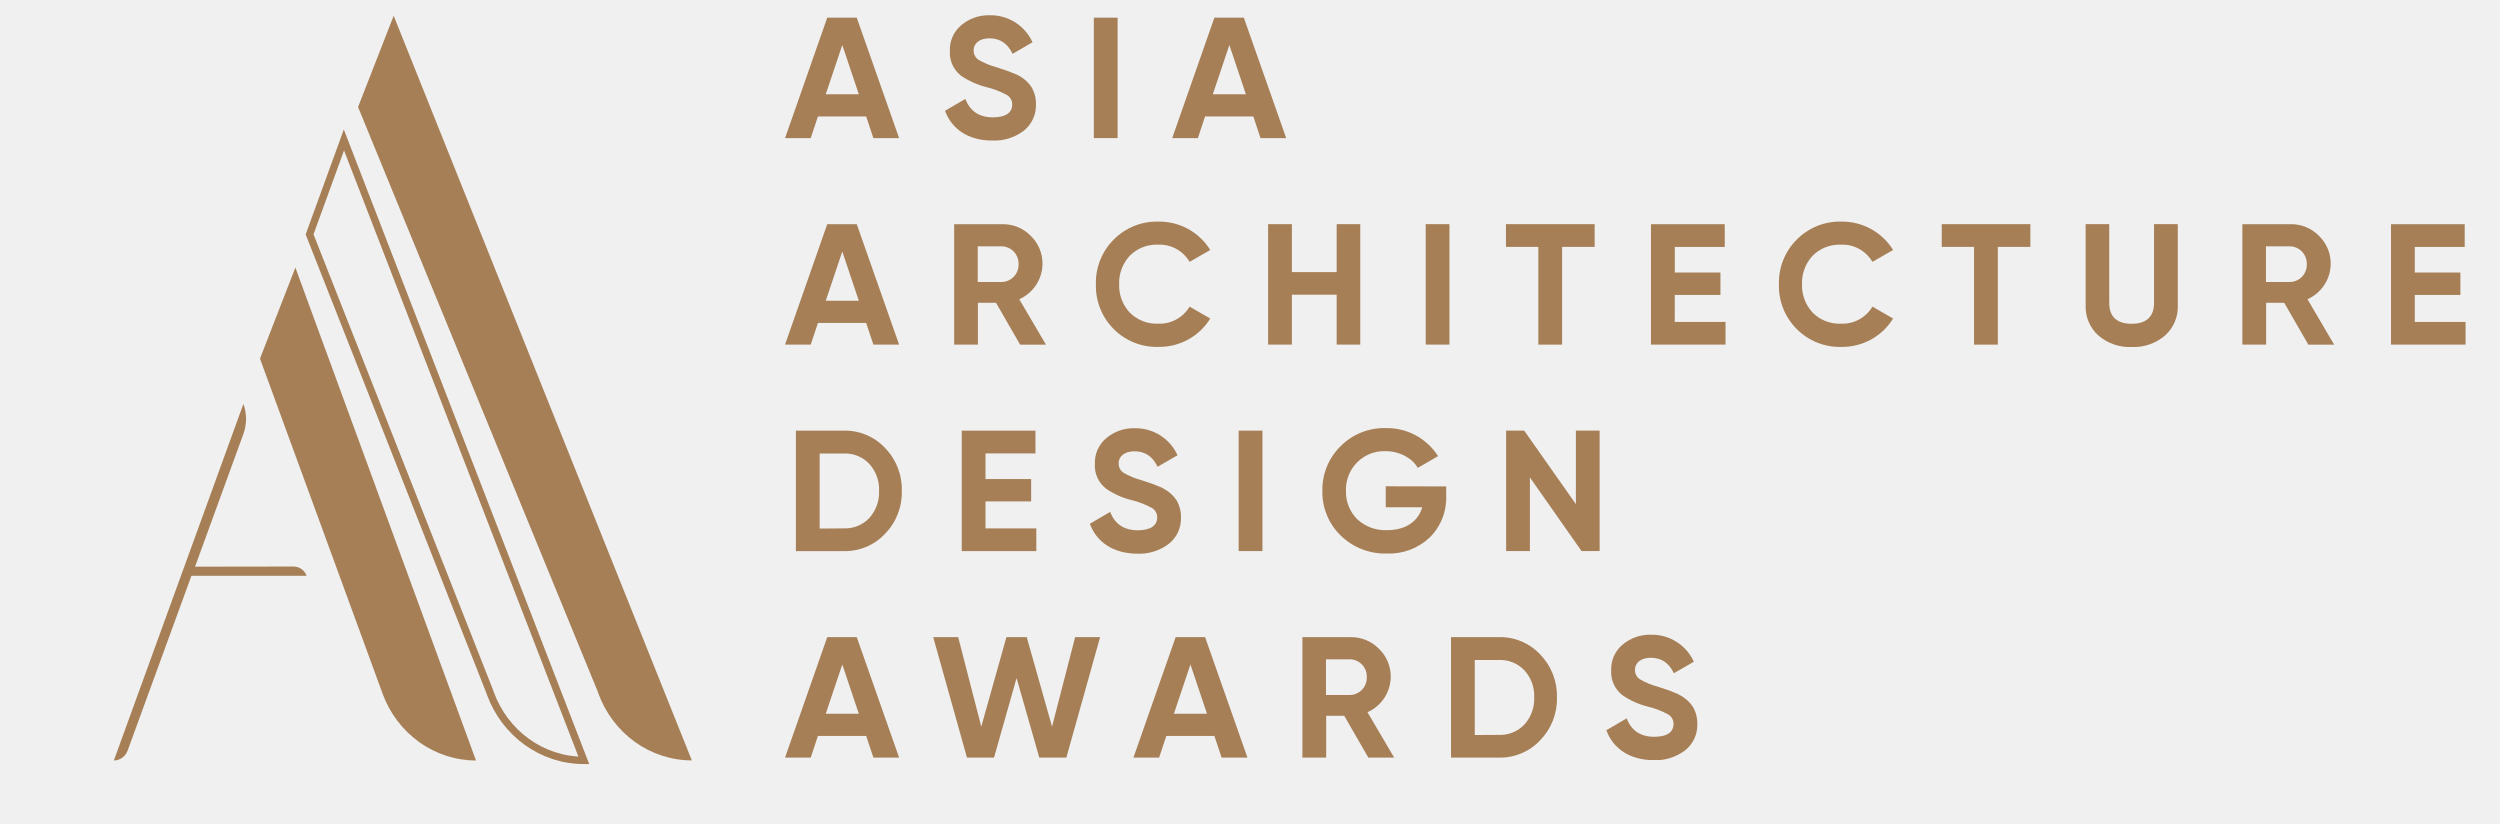
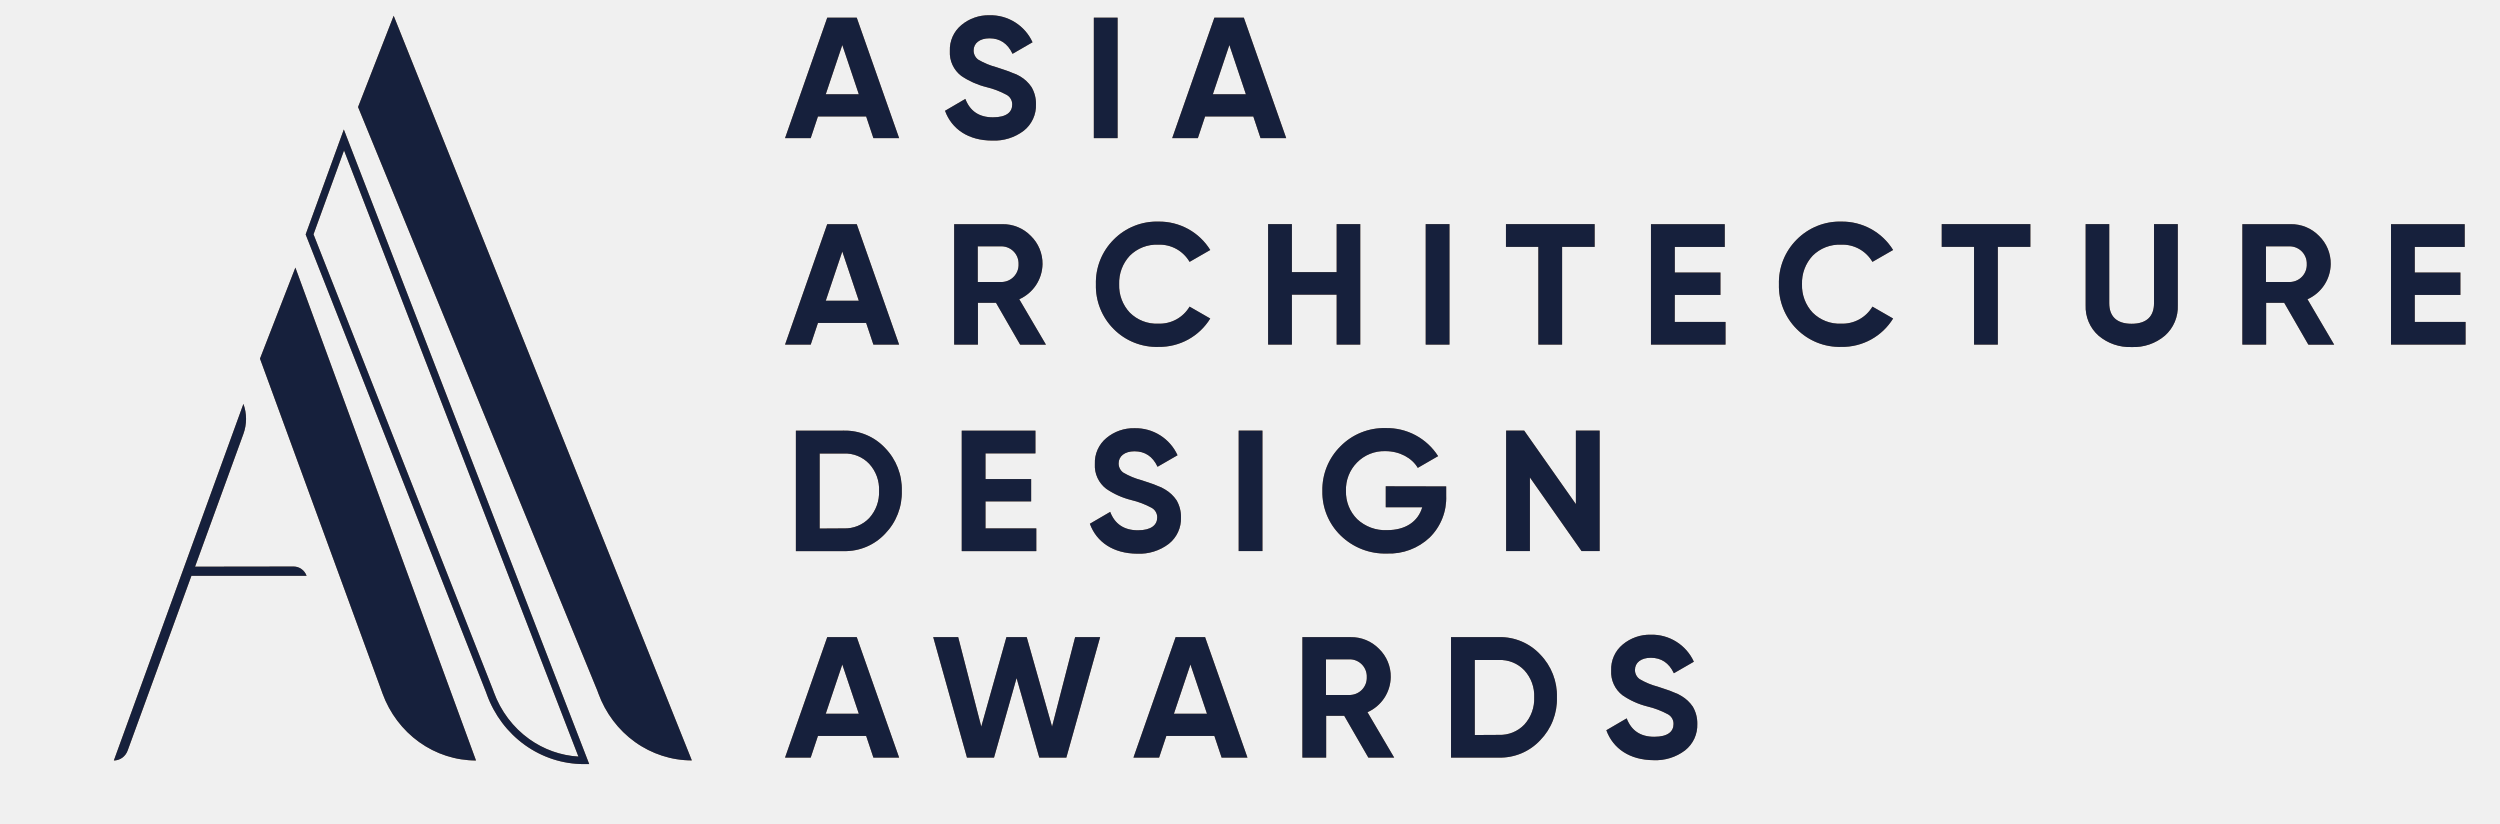
<svg xmlns="http://www.w3.org/2000/svg" width="170" height="56" viewBox="0 0 170 56" fill="none">
-   <g clip-path="url(#clip0_3110_1800)">
-     <path d="M59.391 9.394L58.899 7.919H55.62L55.128 9.394H53.383L56.252 1.203H58.259L61.14 9.394H59.391ZM56.151 6.41H58.4L57.276 3.061L56.151 6.41Z" fill="#A67F56" />
-     <path d="M64.262 7.533L65.644 6.726C65.96 7.557 66.581 7.978 67.518 7.978C68.455 7.978 68.83 7.615 68.83 7.112C68.834 6.976 68.8 6.841 68.732 6.723C68.663 6.606 68.563 6.509 68.443 6.445C68.007 6.21 67.543 6.033 67.061 5.919C66.455 5.767 65.88 5.51 65.363 5.158C65.106 4.961 64.901 4.704 64.767 4.41C64.632 4.116 64.572 3.794 64.59 3.471C64.576 3.136 64.639 2.802 64.775 2.495C64.911 2.189 65.117 1.918 65.375 1.704C65.909 1.258 66.588 1.021 67.284 1.037C67.898 1.023 68.504 1.189 69.024 1.516C69.545 1.842 69.958 2.315 70.212 2.874L68.853 3.66C68.525 2.958 67.998 2.605 67.284 2.605C66.616 2.605 66.206 2.944 66.206 3.426C66.204 3.549 66.232 3.671 66.287 3.781C66.342 3.891 66.423 3.986 66.522 4.058C66.911 4.285 67.329 4.458 67.764 4.573L68.326 4.76C68.505 4.816 68.681 4.883 68.853 4.959C69.034 5.016 69.207 5.095 69.368 5.193C69.677 5.374 69.941 5.622 70.141 5.919C70.349 6.273 70.454 6.678 70.446 7.089C70.458 7.433 70.39 7.776 70.245 8.089C70.101 8.402 69.885 8.677 69.614 8.891C69 9.356 68.242 9.592 67.471 9.558C65.855 9.558 64.719 8.785 64.262 7.533Z" fill="#A67F56" />
-     <path d="M74.381 1.201H75.997V9.391H74.381V1.201Z" fill="#A67F56" />
-     <path d="M85.717 9.394L85.225 7.919H81.946L81.454 9.394H79.709L82.578 1.203H84.581L87.462 9.394H85.717ZM82.473 6.41H84.721L83.597 3.061L82.473 6.41Z" fill="#A67F56" />
-     <path d="M59.391 23.435L58.899 21.96H55.62L55.128 23.435H53.383L56.252 15.244H58.259L61.14 23.435H59.391ZM56.151 20.451H58.4L57.276 17.102L56.151 20.451Z" fill="#A67F56" />
-     <path d="M69.368 23.435L67.729 20.591H66.499V23.435H64.883V15.244H68.162C68.521 15.238 68.878 15.305 69.211 15.442C69.543 15.579 69.844 15.782 70.094 16.04C70.351 16.289 70.554 16.588 70.691 16.918C70.828 17.249 70.896 17.603 70.891 17.961C70.882 18.468 70.729 18.962 70.449 19.385C70.169 19.808 69.773 20.142 69.31 20.348L71.125 23.437L69.368 23.435ZM66.487 16.751V19.175H68.15C68.459 19.16 68.749 19.024 68.957 18.796C69.166 18.568 69.276 18.267 69.263 17.959C69.273 17.652 69.162 17.353 68.954 17.127C68.746 16.901 68.457 16.766 68.15 16.751H66.487Z" fill="#A67F56" />
-     <path d="M75.727 22.37C75.331 21.973 75.02 21.5 74.813 20.979C74.605 20.458 74.506 19.9 74.521 19.34C74.504 18.777 74.602 18.217 74.809 17.694C75.017 17.171 75.329 16.695 75.727 16.297C76.124 15.893 76.601 15.575 77.127 15.364C77.653 15.152 78.217 15.052 78.784 15.069C79.486 15.06 80.179 15.234 80.795 15.572C81.41 15.911 81.928 16.402 82.297 16.999L80.892 17.807C80.676 17.437 80.364 17.133 79.989 16.926C79.613 16.72 79.189 16.62 78.76 16.637C78.404 16.621 78.048 16.679 77.716 16.808C77.383 16.937 77.081 17.134 76.828 17.386C76.585 17.646 76.396 17.952 76.271 18.285C76.147 18.619 76.089 18.974 76.102 19.33C76.09 19.684 76.148 20.037 76.272 20.368C76.397 20.699 76.586 21.003 76.828 21.261C77.081 21.512 77.383 21.709 77.716 21.838C78.048 21.967 78.404 22.025 78.76 22.01C79.187 22.027 79.611 21.928 79.986 21.724C80.361 21.52 80.674 21.218 80.892 20.851L82.297 21.659C81.929 22.257 81.412 22.75 80.796 23.088C80.18 23.426 79.487 23.599 78.784 23.589C78.218 23.607 77.654 23.508 77.128 23.298C76.602 23.089 76.125 22.773 75.727 22.37Z" fill="#A67F56" />
-     <path d="M90.893 15.242H92.498V23.432H90.893V20.039H87.848V23.432H86.232V15.242H87.848V18.504H90.893V15.242Z" fill="#A67F56" />
-     <path d="M96.948 15.242H98.564V23.432H96.948V15.242Z" fill="#A67F56" />
-     <path d="M108.436 15.242V16.789H106.223V23.435H104.607V16.789H102.405V15.242H108.436Z" fill="#A67F56" />
-     <path d="M113.882 21.89H117.336V23.435H112.266V15.244H117.283V16.791H113.886V18.534H116.99V20.055H113.886L113.882 21.89Z" fill="#A67F56" />
-     <path d="M122.173 22.37C121.777 21.973 121.466 21.5 121.259 20.979C121.051 20.458 120.952 19.9 120.967 19.34C120.95 18.777 121.048 18.217 121.255 17.694C121.462 17.171 121.775 16.695 122.173 16.297C122.569 15.895 123.044 15.578 123.568 15.366C124.091 15.155 124.653 15.054 125.218 15.069C125.921 15.061 126.613 15.234 127.229 15.572C127.844 15.911 128.362 16.402 128.731 17L127.326 17.807C127.11 17.437 126.798 17.133 126.423 16.927C126.047 16.72 125.623 16.62 125.195 16.637C124.838 16.621 124.482 16.68 124.15 16.808C123.817 16.937 123.515 17.134 123.262 17.386C123.019 17.646 122.83 17.952 122.705 18.286C122.581 18.619 122.523 18.974 122.536 19.33C122.524 19.684 122.582 20.037 122.707 20.368C122.831 20.699 123.02 21.003 123.262 21.261C123.515 21.513 123.817 21.709 124.15 21.838C124.482 21.967 124.838 22.025 125.195 22.01C125.621 22.027 126.045 21.928 126.42 21.724C126.795 21.52 127.108 21.219 127.326 20.851L128.731 21.659C128.363 22.257 127.846 22.75 127.23 23.088C126.614 23.427 125.921 23.599 125.218 23.589C124.654 23.606 124.092 23.506 123.569 23.296C123.045 23.086 122.57 22.771 122.173 22.37Z" fill="#A67F56" />
-     <path d="M138.065 15.242V16.789H135.852V23.435H134.235V16.789H132.038V15.242H138.065Z" fill="#A67F56" />
-     <path d="M142.703 22.826C142.411 22.568 142.182 22.248 142.03 21.89C141.878 21.531 141.808 21.144 141.824 20.755V15.242H143.429V20.624C143.429 21.478 143.897 22.017 144.951 22.017C146.005 22.017 146.473 21.478 146.473 20.624V15.242H148.09V20.755C148.106 21.144 148.036 21.531 147.884 21.89C147.732 22.248 147.502 22.568 147.211 22.826C146.582 23.358 145.775 23.634 144.951 23.598C144.131 23.631 143.329 23.356 142.703 22.826Z" fill="#A67F56" />
-     <path d="M156.967 23.435L155.327 20.591H154.097V23.435H152.481V15.244H155.76C156.12 15.238 156.477 15.305 156.809 15.442C157.141 15.579 157.442 15.782 157.693 16.04C157.949 16.289 158.152 16.588 158.289 16.918C158.426 17.249 158.494 17.603 158.489 17.961C158.48 18.468 158.327 18.962 158.047 19.385C157.767 19.808 157.372 20.142 156.908 20.348L158.723 23.437L156.967 23.435ZM154.086 16.751V19.175H155.749C156.057 19.16 156.347 19.024 156.556 18.796C156.764 18.568 156.874 18.267 156.861 17.959C156.871 17.652 156.76 17.353 156.552 17.127C156.344 16.901 156.055 16.766 155.749 16.751H154.086Z" fill="#A67F56" />
-     <path d="M164.204 21.89H167.659V23.435H162.588V15.244H167.6V16.791H164.204V18.534H167.307V20.055H164.204V21.89Z" fill="#A67F56" />
-     <path d="M57.376 29.283C57.902 29.271 58.423 29.37 58.908 29.574C59.392 29.777 59.828 30.081 60.187 30.465C60.562 30.85 60.855 31.307 61.05 31.808C61.245 32.308 61.338 32.843 61.323 33.38C61.338 33.917 61.245 34.452 61.05 34.952C60.855 35.453 60.562 35.909 60.187 36.294C59.828 36.678 59.392 36.981 58.908 37.185C58.423 37.388 57.902 37.487 57.376 37.476H54.12V29.285L57.376 29.283ZM57.376 35.931C57.698 35.943 58.02 35.887 58.318 35.766C58.617 35.645 58.887 35.462 59.109 35.229C59.566 34.724 59.805 34.06 59.777 33.38C59.807 32.703 59.567 32.041 59.109 31.541C58.888 31.307 58.618 31.123 58.319 31.002C58.02 30.88 57.699 30.825 57.376 30.839H55.737V35.941L57.376 35.931Z" fill="#A67F56" />
-     <path d="M67.014 35.931H70.469V37.476H65.398V29.285H70.411V30.832H67.014V32.575H70.118V34.096H67.014V35.931Z" fill="#A67F56" />
-     <path d="M74.111 35.615L75.493 34.808C75.809 35.639 76.442 36.06 77.379 36.06C78.28 36.06 78.69 35.697 78.69 35.194C78.695 35.058 78.66 34.923 78.592 34.806C78.524 34.688 78.424 34.591 78.304 34.527C77.868 34.292 77.404 34.115 76.922 34.001C76.315 33.85 75.74 33.591 75.224 33.238C74.967 33.041 74.762 32.785 74.627 32.492C74.492 32.198 74.432 31.875 74.451 31.553C74.436 31.218 74.499 30.884 74.636 30.577C74.772 30.271 74.977 30 75.236 29.786C75.77 29.34 76.448 29.103 77.144 29.119C77.759 29.105 78.364 29.271 78.885 29.598C79.405 29.924 79.818 30.397 80.072 30.956L78.714 31.74C78.386 31.038 77.859 30.687 77.144 30.687C76.477 30.687 76.067 31.026 76.067 31.506C76.065 31.629 76.092 31.751 76.147 31.861C76.202 31.971 76.283 32.066 76.383 32.138C76.771 32.366 77.189 32.54 77.624 32.653L78.187 32.842C78.366 32.897 78.543 32.964 78.714 33.041C78.895 33.101 79.068 33.184 79.229 33.287C79.537 33.468 79.802 33.716 80.002 34.012C80.21 34.367 80.315 34.772 80.306 35.182C80.319 35.527 80.251 35.87 80.106 36.183C79.962 36.496 79.745 36.77 79.475 36.984C78.86 37.45 78.102 37.686 77.332 37.651C75.704 37.64 74.568 36.867 74.111 35.615Z" fill="#A67F56" />
-     <path d="M84.23 29.283H85.846V37.473H84.23V29.283Z" fill="#A67F56" />
-     <path d="M98.341 33.076V33.708C98.362 34.234 98.273 34.759 98.079 35.248C97.886 35.738 97.592 36.182 97.217 36.551C96.83 36.917 96.373 37.201 95.874 37.388C95.376 37.575 94.845 37.66 94.313 37.64C93.732 37.658 93.153 37.558 92.612 37.347C92.07 37.136 91.578 36.817 91.162 36.411C90.76 36.019 90.442 35.549 90.229 35.03C90.015 34.511 89.91 33.953 89.921 33.392C89.908 32.828 90.011 32.268 90.222 31.744C90.434 31.221 90.75 30.747 91.151 30.35C91.55 29.944 92.028 29.625 92.556 29.412C93.084 29.198 93.65 29.096 94.219 29.11C94.928 29.094 95.629 29.261 96.255 29.595C96.881 29.93 97.41 30.419 97.791 31.017L96.409 31.815C96.022 31.146 95.179 30.678 94.207 30.678C93.849 30.665 93.492 30.728 93.159 30.861C92.827 30.995 92.525 31.196 92.275 31.452C92.025 31.706 91.829 32.008 91.7 32.34C91.571 32.672 91.512 33.027 91.525 33.383C91.515 33.738 91.577 34.091 91.708 34.421C91.839 34.751 92.036 35.05 92.287 35.302C92.559 35.556 92.879 35.754 93.23 35.883C93.579 36.011 93.952 36.068 94.324 36.051C95.577 36.051 96.432 35.466 96.713 34.494H94.231V33.067L98.341 33.076Z" fill="#A67F56" />
-     <path d="M107.16 29.283H108.776V37.473H107.546L104.033 32.465V37.473H102.417V29.283H103.646L107.16 34.281V29.283Z" fill="#A67F56" />
-     <path d="M59.391 51.517L58.899 50.042H55.62L55.128 51.517H53.383L56.252 43.326H58.259L61.14 51.517H59.391ZM56.151 48.533H58.4L57.276 45.184L56.151 48.533Z" fill="#A67F56" />
-     <path d="M65.754 51.517L63.459 43.326H65.157L66.726 49.411L68.436 43.326H69.818L71.539 49.411L73.109 43.326H74.807L72.511 51.517H70.673L69.127 46.109L67.593 51.517H65.754Z" fill="#A67F56" />
-     <path d="M83.07 51.517L82.578 50.042H79.311L78.819 51.517H77.074L79.943 43.326H81.946L84.827 51.517H83.07ZM79.826 48.533H82.075L80.95 45.184L79.826 48.533Z" fill="#A67F56" />
-     <path d="M93.048 51.517L91.408 48.673H90.179V51.517H88.563V43.326H91.842C92.201 43.32 92.558 43.387 92.89 43.524C93.223 43.661 93.523 43.864 93.774 44.122C94.031 44.371 94.234 44.67 94.371 45C94.508 45.331 94.576 45.685 94.57 46.043C94.562 46.55 94.409 47.044 94.129 47.467C93.848 47.89 93.453 48.224 92.989 48.43L94.805 51.519L93.048 51.517ZM90.167 44.833V47.258H91.83C92.139 47.242 92.429 47.106 92.637 46.878C92.845 46.65 92.955 46.349 92.942 46.041C92.953 45.734 92.842 45.435 92.634 45.209C92.426 44.983 92.137 44.848 91.83 44.833H90.167Z" fill="#A67F56" />
-     <path d="M101.925 43.324C102.45 43.312 102.972 43.411 103.457 43.615C103.941 43.818 104.377 44.122 104.735 44.505C105.11 44.891 105.404 45.348 105.599 45.849C105.794 46.349 105.887 46.884 105.871 47.421C105.887 47.958 105.794 48.493 105.599 48.993C105.404 49.493 105.11 49.95 104.735 50.335C104.377 50.718 103.941 51.022 103.457 51.226C102.972 51.429 102.45 51.529 101.925 51.517H98.669V43.326L101.925 43.324ZM101.925 49.972C102.247 49.984 102.568 49.928 102.867 49.807C103.166 49.686 103.435 49.503 103.658 49.27C104.114 48.765 104.354 48.101 104.326 47.421C104.356 46.744 104.116 46.083 103.658 45.582C103.436 45.348 103.167 45.164 102.868 45.043C102.569 44.921 102.247 44.866 101.925 44.88H100.285V49.981L101.925 49.972Z" fill="#A67F56" />
-     <path d="M109.232 49.656L110.614 48.849C110.931 49.68 111.551 50.101 112.488 50.101C113.425 50.101 113.8 49.738 113.8 49.235C113.804 49.099 113.77 48.964 113.702 48.846C113.633 48.729 113.534 48.632 113.413 48.568C112.978 48.333 112.513 48.156 112.031 48.042C111.424 47.891 110.849 47.632 110.333 47.279C110.076 47.083 109.872 46.826 109.737 46.532C109.602 46.239 109.541 45.916 109.56 45.594C109.546 45.259 109.609 44.925 109.745 44.618C109.881 44.312 110.087 44.041 110.345 43.827C110.879 43.381 111.558 43.144 112.254 43.16C112.868 43.146 113.474 43.312 113.994 43.639C114.515 43.965 114.928 44.438 115.182 44.997L113.823 45.781C113.495 45.079 112.968 44.728 112.254 44.728C111.586 44.728 111.177 45.067 111.177 45.547C111.174 45.67 111.202 45.792 111.257 45.902C111.312 46.012 111.393 46.107 111.493 46.179C111.88 46.407 112.298 46.581 112.734 46.694L113.296 46.883C113.476 46.938 113.652 47.005 113.823 47.082C114.005 47.142 114.178 47.224 114.338 47.328C114.647 47.509 114.911 47.757 115.111 48.053C115.319 48.408 115.424 48.813 115.416 49.223C115.429 49.568 115.36 49.91 115.216 50.224C115.071 50.537 114.855 50.811 114.584 51.025C113.97 51.491 113.212 51.727 112.441 51.692C110.825 51.681 109.689 50.908 109.232 49.656Z" fill="#A67F56" />
-   </g>
-   <path d="M26.77 1.072L24.348 7.278L40.626 46.978L40.686 47.146C41.175 48.486 42.044 49.641 43.18 50.455C44.316 51.27 45.664 51.707 47.045 51.708L26.77 1.072Z" fill="#A67F56" />
-   <path d="M23.387 9.517L21.052 15.938L33.283 46.978L33.343 47.146C33.831 48.486 34.701 49.641 35.837 50.456C36.973 51.271 38.321 51.708 39.702 51.708L23.387 9.517Z" stroke="#A67F56" stroke-width="0.5" stroke-miterlimit="10" />
-   <path d="M20.086 18.196L17.679 24.387L25.949 46.983L26.009 47.151C26.497 48.492 27.367 49.646 28.503 50.461C29.639 51.276 30.987 51.713 32.368 51.713L20.086 18.196ZM13.263 38.534L16.552 29.504C16.791 28.847 16.791 28.122 16.552 27.466L7.742 51.713C7.947 51.712 8.147 51.647 8.315 51.526C8.484 51.402 8.613 51.228 8.684 51.026L13.017 39.153H20.847C20.779 38.968 20.659 38.808 20.501 38.696C20.344 38.583 20.157 38.523 19.966 38.524L13.263 38.534Z" fill="#A67F56" />
-   <defs>
-     <clipPath id="clip0_3110_1800">
-       <rect width="114.264" height="50.641" fill="white" transform="translate(53.3945 1.03711)" />
-     </clipPath>
-   </defs>
+   <path fill-rule="evenodd" clip-rule="evenodd" d="M64.262 7.533L65.644 6.726C65.96 7.557 66.581 7.978 67.518 7.978C68.455 7.978 68.83 7.615 68.83 7.112C68.834 6.976 68.8 6.841 68.732 6.723C68.663 6.606 68.563 6.509 68.443 6.445C68.007 6.21 67.543 6.033 67.061 5.919C66.455 5.767 65.88 5.51 65.363 5.158C65.106 4.961 64.902 4.704 64.767 4.41C64.632 4.116 64.572 3.794 64.59 3.471C64.576 3.136 64.639 2.802 64.775 2.495C64.911 2.189 65.117 1.918 65.375 1.704C65.909 1.258 66.588 1.021 67.284 1.037C67.898 1.023 68.504 1.189 69.024 1.516C69.545 1.842 69.958 2.315 70.212 2.874L68.853 3.66C68.525 2.958 67.998 2.605 67.284 2.605C66.616 2.605 66.206 2.944 66.206 3.426C66.204 3.549 66.232 3.671 66.287 3.781C66.342 3.891 66.423 3.986 66.522 4.058C66.911 4.285 67.329 4.458 67.764 4.573L68.326 4.76C68.505 4.816 68.681 4.883 68.853 4.959C69.034 5.016 69.207 5.095 69.368 5.193C69.677 5.374 69.941 5.622 70.141 5.919C70.349 6.273 70.454 6.678 70.446 7.089C70.458 7.433 70.39 7.776 70.245 8.089C70.101 8.402 69.885 8.677 69.614 8.891C69 9.356 68.242 9.592 67.471 9.558C65.855 9.558 64.719 8.785 64.262 7.533ZM59.391 9.394L58.899 7.919H55.62L55.128 9.394H53.383L56.252 1.203H58.259L61.14 9.394H59.391ZM56.151 6.41H58.4L57.276 3.061L56.151 6.41ZM75.997 1.201H74.381V9.391H75.997V1.201ZM85.717 9.394L85.225 7.919H81.946L81.454 9.394H79.709L82.578 1.203H84.581L87.462 9.394H85.717ZM82.473 6.41H84.721L83.597 3.061L82.473 6.41ZM58.899 21.96L59.391 23.435H61.14L58.259 15.244H56.252L53.383 23.435H55.128L55.62 21.96H58.899ZM58.4 20.451H56.151L57.276 17.102L58.4 20.451ZM69.368 23.435L67.729 20.591H66.499V23.435H64.883V15.244H68.162C68.521 15.238 68.878 15.305 69.211 15.442C69.543 15.579 69.844 15.782 70.094 16.04C70.351 16.289 70.554 16.588 70.691 16.918C70.828 17.249 70.896 17.604 70.891 17.961C70.882 18.468 70.729 18.962 70.449 19.385C70.169 19.808 69.773 20.142 69.31 20.348L71.125 23.437L69.368 23.435ZM66.487 16.751V19.176H68.15C68.459 19.16 68.749 19.024 68.957 18.796C69.166 18.568 69.276 18.267 69.263 17.959C69.273 17.652 69.162 17.353 68.954 17.127C68.746 16.901 68.457 16.766 68.15 16.751H66.487ZM74.813 20.978C75.02 21.499 75.331 21.973 75.727 22.37C76.125 22.773 76.602 23.088 77.128 23.298C77.654 23.508 78.218 23.607 78.784 23.589C79.487 23.599 80.18 23.426 80.796 23.088C81.412 22.749 81.929 22.257 82.297 21.659L80.892 20.851C80.674 21.218 80.361 21.52 79.986 21.724C79.611 21.928 79.187 22.026 78.76 22.01C78.404 22.025 78.048 21.967 77.716 21.838C77.383 21.709 77.081 21.512 76.828 21.261C76.586 21.003 76.397 20.699 76.272 20.368C76.148 20.036 76.09 19.684 76.102 19.33C76.089 18.974 76.147 18.619 76.271 18.285C76.396 17.952 76.585 17.646 76.828 17.385C77.081 17.134 77.383 16.937 77.716 16.808C78.048 16.679 78.404 16.621 78.76 16.637C79.189 16.62 79.613 16.72 79.989 16.926C80.364 17.132 80.676 17.437 80.892 17.807L82.297 16.999C81.928 16.402 81.41 15.91 80.795 15.572C80.179 15.234 79.486 15.06 78.784 15.069C78.217 15.052 77.653 15.152 77.127 15.364C76.601 15.575 76.124 15.893 75.727 16.297C75.329 16.695 75.017 17.171 74.809 17.694C74.602 18.217 74.504 18.777 74.521 19.339C74.506 19.9 74.605 20.457 74.813 20.978ZM90.893 15.242H92.498V23.432H90.893V20.039H87.848V23.432H86.232V15.242H87.848V18.504H90.893V15.242ZM98.564 15.242H96.948V23.432H98.564V15.242ZM108.436 15.242V16.789H106.223V23.435H104.607V16.789H102.405V15.242H108.436ZM117.336 21.89H113.882L113.886 20.055H116.99V18.534H113.886V16.791H117.283V15.244H112.266V23.435H117.336V21.89ZM122.173 22.37C121.777 21.973 121.466 21.499 121.259 20.978C121.051 20.457 120.952 19.9 120.967 19.339C120.95 18.777 121.048 18.217 121.255 17.694C121.462 17.171 121.775 16.695 122.173 16.297C122.569 15.895 123.044 15.578 123.568 15.366C124.091 15.155 124.653 15.053 125.218 15.069C125.921 15.06 126.613 15.234 127.229 15.572C127.844 15.91 128.362 16.402 128.731 16.999L127.326 17.807C127.11 17.437 126.798 17.132 126.423 16.926C126.047 16.72 125.623 16.62 125.195 16.637C124.838 16.621 124.482 16.679 124.15 16.808C123.817 16.937 123.515 17.134 123.262 17.385C123.019 17.646 122.83 17.952 122.705 18.285C122.581 18.619 122.523 18.974 122.536 19.33C122.524 19.684 122.582 20.036 122.707 20.368C122.831 20.699 123.02 21.003 123.262 21.261C123.515 21.512 123.817 21.709 124.15 21.838C124.482 21.967 124.838 22.025 125.195 22.01C125.621 22.026 126.045 21.928 126.42 21.724C126.795 21.52 127.108 21.218 127.326 20.851L128.731 21.659C128.363 22.257 127.846 22.749 127.23 23.088C126.614 23.426 125.921 23.599 125.218 23.589C124.654 23.605 124.092 23.506 123.569 23.296C123.045 23.086 122.57 22.771 122.173 22.37ZM138.065 16.789V15.242H132.038V16.789H134.235V23.435H135.852V16.789H138.065ZM142.703 22.826C142.411 22.568 142.182 22.248 142.03 21.89C141.878 21.532 141.808 21.144 141.824 20.755V15.242H143.429V20.624C143.429 21.478 143.897 22.017 144.951 22.017C146.005 22.017 146.473 21.478 146.473 20.624V15.242H148.09V20.755C148.106 21.144 148.036 21.532 147.884 21.89C147.732 22.248 147.502 22.568 147.211 22.826C146.582 23.358 145.775 23.634 144.951 23.599C144.131 23.631 143.329 23.356 142.703 22.826ZM155.327 20.591L156.967 23.435L158.723 23.437L156.908 20.348C157.372 20.142 157.767 19.808 158.047 19.385C158.327 18.962 158.48 18.468 158.489 17.961C158.494 17.604 158.426 17.249 158.289 16.918C158.152 16.588 157.949 16.289 157.693 16.04C157.442 15.782 157.141 15.579 156.809 15.442C156.477 15.305 156.12 15.238 155.76 15.244H152.481V23.435H154.097V20.591H155.327ZM154.086 19.176V16.751H155.749C156.055 16.766 156.344 16.901 156.552 17.127C156.76 17.353 156.871 17.652 156.861 17.959C156.874 18.267 156.764 18.568 156.556 18.796C156.347 19.024 156.057 19.16 155.749 19.176H154.086ZM164.204 21.89H167.659V23.435H162.588V15.244H167.6V16.791H164.204V18.534H167.307V20.055H164.204V21.89ZM58.908 29.574C58.423 29.37 57.902 29.271 57.376 29.283L54.12 29.285V37.476H57.376C57.902 37.488 58.423 37.388 58.908 37.185C59.392 36.981 59.828 36.678 60.187 36.294C60.562 35.909 60.855 35.453 61.05 34.952C61.245 34.452 61.338 33.917 61.323 33.38C61.338 32.843 61.245 32.308 61.05 31.808C60.855 31.307 60.562 30.85 60.187 30.465C59.828 30.081 59.392 29.777 58.908 29.574ZM58.318 35.766C58.02 35.887 57.698 35.944 57.376 35.931L55.737 35.941V30.839H57.376C57.699 30.825 58.02 30.881 58.319 31.002C58.618 31.123 58.888 31.307 59.109 31.541C59.567 32.041 59.807 32.703 59.777 33.38C59.805 34.06 59.566 34.724 59.109 35.229C58.887 35.462 58.617 35.645 58.318 35.766ZM67.014 35.931H70.469V37.476H65.398V29.285H70.41V30.832H67.014V32.575H70.118V34.096H67.014V35.931ZM75.493 34.808L74.111 35.615C74.568 36.867 75.704 37.639 77.332 37.651C78.102 37.686 78.86 37.45 79.475 36.984C79.745 36.77 79.962 36.496 80.106 36.182C80.251 35.87 80.319 35.527 80.306 35.182C80.315 34.772 80.209 34.367 80.002 34.012C79.802 33.716 79.537 33.468 79.229 33.287C79.068 33.184 78.895 33.101 78.714 33.041C78.543 32.964 78.366 32.897 78.187 32.842L77.624 32.653C77.189 32.54 76.771 32.366 76.383 32.138C76.283 32.066 76.202 31.971 76.147 31.861C76.092 31.751 76.065 31.629 76.067 31.506C76.067 31.026 76.477 30.687 77.144 30.687C77.859 30.687 78.386 31.038 78.714 31.74L80.072 30.956C79.818 30.397 79.405 29.924 78.885 29.598C78.364 29.271 77.759 29.105 77.144 29.119C76.448 29.103 75.77 29.34 75.236 29.786C74.977 30 74.772 30.271 74.636 30.577C74.499 30.884 74.436 31.218 74.451 31.553C74.432 31.875 74.492 32.198 74.627 32.491C74.762 32.785 74.967 33.041 75.224 33.238C75.74 33.591 76.315 33.85 76.922 34.001C77.403 34.115 77.868 34.292 78.304 34.527C78.424 34.591 78.524 34.688 78.592 34.806C78.66 34.923 78.695 35.058 78.69 35.194C78.69 35.697 78.28 36.06 77.379 36.06C76.442 36.06 75.809 35.639 75.493 34.808ZM84.23 29.283H85.846V37.473H84.23V29.283ZM98.079 35.248C98.273 34.759 98.362 34.234 98.341 33.708V33.076L94.231 33.067V34.494H96.713C96.432 35.465 95.578 36.05 94.324 36.05C93.952 36.068 93.58 36.011 93.23 35.883C92.879 35.754 92.559 35.556 92.287 35.302C92.036 35.05 91.839 34.751 91.708 34.421C91.577 34.091 91.515 33.737 91.525 33.383C91.512 33.027 91.571 32.672 91.7 32.34C91.829 32.008 92.025 31.706 92.275 31.452C92.525 31.196 92.827 30.994 93.159 30.861C93.492 30.728 93.849 30.665 94.207 30.677C95.179 30.677 96.022 31.146 96.409 31.815L97.791 31.017C97.41 30.419 96.881 29.929 96.255 29.595C95.629 29.261 94.928 29.094 94.219 29.11C93.65 29.096 93.084 29.198 92.556 29.412C92.028 29.625 91.55 29.944 91.151 30.35C90.75 30.747 90.434 31.221 90.222 31.744C90.011 32.267 89.908 32.828 89.921 33.392C89.91 33.953 90.015 34.511 90.229 35.03C90.442 35.549 90.76 36.019 91.162 36.411C91.578 36.817 92.07 37.136 92.612 37.347C93.153 37.558 93.732 37.657 94.313 37.639C94.845 37.66 95.376 37.575 95.874 37.388C96.373 37.201 96.83 36.916 97.217 36.551C97.592 36.182 97.886 35.738 98.079 35.248ZM107.16 29.283H108.776V37.473H107.546L104.033 32.465V37.473H102.417V29.283H103.646L107.16 34.281V29.283ZM58.899 50.042L59.391 51.517H61.14L58.259 43.326H56.252L53.383 51.517H55.128L55.62 50.042H58.899ZM58.4 48.533H56.151L57.276 45.184L58.4 48.533ZM65.754 51.517L63.459 43.326H65.157L66.726 49.41L68.436 43.326H69.818L71.54 49.41L73.109 43.326H74.807L72.511 51.517H70.673L69.127 46.109L67.593 51.517H65.754ZM82.578 50.042L83.07 51.517H84.827L81.946 43.326H79.943L77.074 51.517H78.819L79.311 50.042H82.578ZM80.95 45.184L82.075 48.533H79.826L80.95 45.184ZM93.048 51.517L91.408 48.673H90.179V51.517H88.563V43.326H91.842C92.201 43.32 92.558 43.387 92.89 43.524C93.222 43.661 93.523 43.864 93.774 44.122C94.031 44.371 94.234 44.67 94.371 45C94.508 45.331 94.576 45.685 94.57 46.043C94.562 46.55 94.409 47.044 94.129 47.467C93.848 47.89 93.453 48.224 92.989 48.43L94.805 51.519L93.048 51.517ZM90.167 44.833V47.258H91.83C92.138 47.242 92.429 47.106 92.637 46.878C92.845 46.65 92.955 46.349 92.942 46.041C92.953 45.734 92.842 45.435 92.634 45.209C92.425 44.983 92.137 44.848 91.83 44.833H90.167ZM103.457 43.615C102.972 43.411 102.45 43.312 101.925 43.324L98.669 43.326V51.517H101.925C102.45 51.529 102.972 51.429 103.457 51.226C103.941 51.022 104.377 50.718 104.735 50.335C105.11 49.95 105.404 49.494 105.599 48.993C105.794 48.493 105.887 47.958 105.871 47.421C105.887 46.884 105.794 46.349 105.599 45.849C105.404 45.348 105.11 44.891 104.735 44.506C104.377 44.122 103.941 43.818 103.457 43.615ZM102.867 49.807C102.568 49.928 102.247 49.984 101.925 49.972L100.285 49.981V44.88H101.925C102.247 44.866 102.569 44.922 102.868 45.043C103.167 45.164 103.436 45.348 103.658 45.582C104.116 46.083 104.356 46.744 104.326 47.421C104.354 48.101 104.114 48.765 103.658 49.27C103.435 49.503 103.166 49.686 102.867 49.807ZM109.232 49.656L110.614 48.849C110.931 49.68 111.551 50.101 112.488 50.101C113.425 50.101 113.8 49.738 113.8 49.235C113.804 49.099 113.77 48.964 113.702 48.846C113.634 48.729 113.534 48.632 113.413 48.568C112.978 48.333 112.513 48.156 112.031 48.041C111.424 47.891 110.849 47.632 110.333 47.279C110.076 47.082 109.872 46.826 109.737 46.532C109.602 46.239 109.541 45.916 109.56 45.594C109.546 45.259 109.609 44.925 109.745 44.618C109.881 44.312 110.087 44.041 110.345 43.827C110.879 43.381 111.558 43.144 112.254 43.16C112.868 43.145 113.474 43.312 113.994 43.639C114.515 43.965 114.928 44.438 115.182 44.997L113.823 45.781C113.495 45.079 112.968 44.728 112.254 44.728C111.586 44.728 111.177 45.067 111.177 45.547C111.174 45.67 111.202 45.792 111.257 45.902C111.312 46.012 111.393 46.107 111.493 46.179C111.88 46.407 112.298 46.581 112.734 46.694L113.296 46.883C113.476 46.938 113.652 47.005 113.823 47.082C114.005 47.142 114.178 47.224 114.339 47.328C114.647 47.509 114.911 47.757 115.111 48.053C115.319 48.408 115.424 48.813 115.416 49.223C115.429 49.568 115.36 49.91 115.216 50.224C115.071 50.537 114.855 50.811 114.584 51.025C113.97 51.491 113.212 51.727 112.441 51.692C110.825 51.681 109.689 50.908 109.232 49.656ZM24.348 7.278L26.77 1.072L47.045 51.708C45.664 51.707 44.316 51.27 43.18 50.456C42.044 49.641 41.175 48.486 40.686 47.146L40.626 46.978L24.348 7.278ZM23.38 8.805L23.62 9.426L39.935 51.618L40.066 51.958L39.702 51.958C38.268 51.958 36.869 51.504 35.691 50.659C34.513 49.814 33.613 48.618 33.108 47.231L33.108 47.23L33.049 47.067L20.819 16.029L20.785 15.941L20.817 15.852L23.152 9.431L23.38 8.805ZM23.394 10.228L21.319 15.934L33.515 46.887L33.518 46.894L33.518 46.894L33.578 47.06L33.578 47.06C34.049 48.355 34.888 49.468 35.982 50.253C36.975 50.965 38.135 51.377 39.333 51.447L23.394 10.228ZM17.679 24.387L20.086 18.196L32.368 51.713C30.987 51.713 29.639 51.276 28.503 50.461C27.367 49.646 26.497 48.492 26.009 47.151L25.949 46.983L17.679 24.387ZM16.552 29.504L13.263 38.534L19.966 38.524C20.157 38.523 20.344 38.583 20.501 38.696C20.659 38.808 20.779 38.968 20.847 39.153H13.017L8.684 51.026C8.613 51.228 8.484 51.402 8.315 51.526C8.147 51.646 7.947 51.712 7.742 51.713L16.552 27.465C16.791 28.122 16.791 28.847 16.552 29.504Z" fill="#A67F56" />
+   <path fill-rule="evenodd" clip-rule="evenodd" d="M64.262 7.533L65.644 6.726C65.96 7.557 66.581 7.978 67.518 7.978C68.455 7.978 68.83 7.615 68.83 7.112C68.834 6.976 68.8 6.841 68.732 6.723C68.663 6.606 68.563 6.509 68.443 6.445C68.007 6.21 67.543 6.033 67.061 5.919C66.455 5.767 65.88 5.51 65.363 5.158C65.106 4.961 64.902 4.704 64.767 4.41C64.632 4.116 64.572 3.794 64.59 3.471C64.576 3.136 64.639 2.802 64.775 2.495C64.911 2.189 65.117 1.918 65.375 1.704C65.909 1.258 66.588 1.021 67.284 1.037C67.898 1.023 68.504 1.189 69.024 1.516C69.545 1.842 69.958 2.315 70.212 2.874L68.853 3.66C68.525 2.958 67.998 2.605 67.284 2.605C66.616 2.605 66.206 2.944 66.206 3.426C66.204 3.549 66.232 3.671 66.287 3.781C66.342 3.891 66.423 3.986 66.522 4.058C66.911 4.285 67.329 4.458 67.764 4.573L68.326 4.76C68.505 4.816 68.681 4.883 68.853 4.959C69.034 5.016 69.207 5.095 69.368 5.193C69.677 5.374 69.941 5.622 70.141 5.919C70.349 6.273 70.454 6.678 70.446 7.089C70.458 7.433 70.39 7.776 70.245 8.089C70.101 8.402 69.885 8.677 69.614 8.891C69 9.356 68.242 9.592 67.471 9.558C65.855 9.558 64.719 8.785 64.262 7.533ZM59.391 9.394L58.899 7.919H55.62L55.128 9.394H53.383L56.252 1.203H58.259L61.14 9.394H59.391ZM56.151 6.41H58.4L57.276 3.061L56.151 6.41ZM75.997 1.201H74.381V9.391H75.997V1.201ZM85.717 9.394L85.225 7.919H81.946L81.454 9.394H79.709L82.578 1.203H84.581L87.462 9.394H85.717ZM82.473 6.41H84.721L83.597 3.061L82.473 6.41ZM58.899 21.96L59.391 23.435H61.14L58.259 15.244H56.252L53.383 23.435H55.128L55.62 21.96H58.899ZM58.4 20.451H56.151L57.276 17.102L58.4 20.451ZM69.368 23.435L67.729 20.591H66.499V23.435H64.883V15.244H68.162C68.521 15.238 68.878 15.305 69.211 15.442C69.543 15.579 69.844 15.782 70.094 16.04C70.351 16.289 70.554 16.588 70.691 16.918C70.828 17.249 70.896 17.604 70.891 17.961C70.882 18.468 70.729 18.962 70.449 19.385C70.169 19.808 69.773 20.142 69.31 20.348L71.125 23.437L69.368 23.435ZM66.487 16.751V19.176H68.15C68.459 19.16 68.749 19.024 68.957 18.796C69.166 18.568 69.276 18.267 69.263 17.959C69.273 17.652 69.162 17.353 68.954 17.127C68.746 16.901 68.457 16.766 68.15 16.751H66.487ZM74.813 20.978C75.02 21.499 75.331 21.973 75.727 22.37C76.125 22.773 76.602 23.088 77.128 23.298C77.654 23.508 78.218 23.607 78.784 23.589C79.487 23.599 80.18 23.426 80.796 23.088C81.412 22.749 81.929 22.257 82.297 21.659L80.892 20.851C80.674 21.218 80.361 21.52 79.986 21.724C79.611 21.928 79.187 22.026 78.76 22.01C78.404 22.025 78.048 21.967 77.716 21.838C77.383 21.709 77.081 21.512 76.828 21.261C76.586 21.003 76.397 20.699 76.272 20.368C76.148 20.036 76.09 19.684 76.102 19.33C76.089 18.974 76.147 18.619 76.271 18.285C76.396 17.952 76.585 17.646 76.828 17.385C77.081 17.134 77.383 16.937 77.716 16.808C78.048 16.679 78.404 16.621 78.76 16.637C79.189 16.62 79.613 16.72 79.989 16.926C80.364 17.132 80.676 17.437 80.892 17.807L82.297 16.999C81.928 16.402 81.41 15.91 80.795 15.572C80.179 15.234 79.486 15.06 78.784 15.069C78.217 15.052 77.653 15.152 77.127 15.364C76.601 15.575 76.124 15.893 75.727 16.297C75.329 16.695 75.017 17.171 74.809 17.694C74.602 18.217 74.504 18.777 74.521 19.339C74.506 19.9 74.605 20.457 74.813 20.978ZM90.893 15.242H92.498V23.432H90.893V20.039H87.848V23.432H86.232V15.242H87.848V18.504H90.893V15.242ZM98.564 15.242H96.948V23.432H98.564V15.242ZM108.436 15.242V16.789H106.223V23.435H104.607V16.789H102.405V15.242H108.436ZM117.336 21.89H113.882L113.886 20.055H116.99V18.534H113.886V16.791H117.283V15.244H112.266V23.435H117.336V21.89ZM122.173 22.37C121.777 21.973 121.466 21.499 121.259 20.978C121.051 20.457 120.952 19.9 120.967 19.339C120.95 18.777 121.048 18.217 121.255 17.694C121.462 17.171 121.775 16.695 122.173 16.297C122.569 15.895 123.044 15.578 123.568 15.366C124.091 15.155 124.653 15.053 125.218 15.069C125.921 15.06 126.613 15.234 127.229 15.572C127.844 15.91 128.362 16.402 128.731 16.999L127.326 17.807C127.11 17.437 126.798 17.132 126.423 16.926C126.047 16.72 125.623 16.62 125.195 16.637C124.838 16.621 124.482 16.679 124.15 16.808C123.817 16.937 123.515 17.134 123.262 17.385C123.019 17.646 122.83 17.952 122.705 18.285C122.581 18.619 122.523 18.974 122.536 19.33C122.524 19.684 122.582 20.036 122.707 20.368C122.831 20.699 123.02 21.003 123.262 21.261C123.515 21.512 123.817 21.709 124.15 21.838C124.482 21.967 124.838 22.025 125.195 22.01C125.621 22.026 126.045 21.928 126.42 21.724C126.795 21.52 127.108 21.218 127.326 20.851L128.731 21.659C128.363 22.257 127.846 22.749 127.23 23.088C126.614 23.426 125.921 23.599 125.218 23.589C124.654 23.605 124.092 23.506 123.569 23.296C123.045 23.086 122.57 22.771 122.173 22.37ZM138.065 16.789V15.242H132.038V16.789H134.235V23.435H135.852V16.789H138.065ZM142.703 22.826C142.411 22.568 142.182 22.248 142.03 21.89C141.878 21.532 141.808 21.144 141.824 20.755V15.242H143.429V20.624C143.429 21.478 143.897 22.017 144.951 22.017C146.005 22.017 146.473 21.478 146.473 20.624V15.242H148.09V20.755C148.106 21.144 148.036 21.532 147.884 21.89C147.732 22.248 147.502 22.568 147.211 22.826C146.582 23.358 145.775 23.634 144.951 23.599C144.131 23.631 143.329 23.356 142.703 22.826ZM155.327 20.591L156.967 23.435L158.723 23.437L156.908 20.348C157.372 20.142 157.767 19.808 158.047 19.385C158.327 18.962 158.48 18.468 158.489 17.961C158.494 17.604 158.426 17.249 158.289 16.918C158.152 16.588 157.949 16.289 157.693 16.04C157.442 15.782 157.141 15.579 156.809 15.442C156.477 15.305 156.12 15.238 155.76 15.244H152.481V23.435H154.097V20.591H155.327ZM154.086 19.176V16.751H155.749C156.055 16.766 156.344 16.901 156.552 17.127C156.76 17.353 156.871 17.652 156.861 17.959C156.874 18.267 156.764 18.568 156.556 18.796C156.347 19.024 156.057 19.16 155.749 19.176H154.086ZM164.204 21.89H167.659V23.435H162.588V15.244H167.6V16.791H164.204V18.534H167.307V20.055H164.204V21.89ZM58.908 29.574C58.423 29.37 57.902 29.271 57.376 29.283L54.12 29.285V37.476H57.376C57.902 37.488 58.423 37.388 58.908 37.185C59.392 36.981 59.828 36.678 60.187 36.294C60.562 35.909 60.855 35.453 61.05 34.952C61.245 34.452 61.338 33.917 61.323 33.38C61.338 32.843 61.245 32.308 61.05 31.808C60.855 31.307 60.562 30.85 60.187 30.465C59.828 30.081 59.392 29.777 58.908 29.574ZM58.318 35.766C58.02 35.887 57.698 35.944 57.376 35.931L55.737 35.941V30.839H57.376C57.699 30.825 58.02 30.881 58.319 31.002C58.618 31.123 58.888 31.307 59.109 31.541C59.567 32.041 59.807 32.703 59.777 33.38C59.805 34.06 59.566 34.724 59.109 35.229C58.887 35.462 58.617 35.645 58.318 35.766ZM67.014 35.931H70.469V37.476H65.398V29.285H70.41V30.832H67.014V32.575H70.118V34.096H67.014V35.931ZM75.493 34.808L74.111 35.615C74.568 36.867 75.704 37.639 77.332 37.651C78.102 37.686 78.86 37.45 79.475 36.984C79.745 36.77 79.962 36.496 80.106 36.182C80.251 35.87 80.319 35.527 80.306 35.182C80.315 34.772 80.209 34.367 80.002 34.012C79.802 33.716 79.537 33.468 79.229 33.287C79.068 33.184 78.895 33.101 78.714 33.041C78.543 32.964 78.366 32.897 78.187 32.842L77.624 32.653C77.189 32.54 76.771 32.366 76.383 32.138C76.283 32.066 76.202 31.971 76.147 31.861C76.092 31.751 76.065 31.629 76.067 31.506C76.067 31.026 76.477 30.687 77.144 30.687C77.859 30.687 78.386 31.038 78.714 31.74L80.072 30.956C79.818 30.397 79.405 29.924 78.885 29.598C78.364 29.271 77.759 29.105 77.144 29.119C76.448 29.103 75.77 29.34 75.236 29.786C74.977 30 74.772 30.271 74.636 30.577C74.499 30.884 74.436 31.218 74.451 31.553C74.432 31.875 74.492 32.198 74.627 32.491C74.762 32.785 74.967 33.041 75.224 33.238C75.74 33.591 76.315 33.85 76.922 34.001C77.403 34.115 77.868 34.292 78.304 34.527C78.424 34.591 78.524 34.688 78.592 34.806C78.66 34.923 78.695 35.058 78.69 35.194C78.69 35.697 78.28 36.06 77.379 36.06C76.442 36.06 75.809 35.639 75.493 34.808ZM84.23 29.283H85.846V37.473H84.23V29.283ZM98.079 35.248C98.273 34.759 98.362 34.234 98.341 33.708V33.076L94.231 33.067V34.494H96.713C96.432 35.465 95.578 36.05 94.324 36.05C93.952 36.068 93.58 36.011 93.23 35.883C92.879 35.754 92.559 35.556 92.287 35.302C92.036 35.05 91.839 34.751 91.708 34.421C91.577 34.091 91.515 33.737 91.525 33.383C91.512 33.027 91.571 32.672 91.7 32.34C91.829 32.008 92.025 31.706 92.275 31.452C92.525 31.196 92.827 30.994 93.159 30.861C93.492 30.728 93.849 30.665 94.207 30.677C95.179 30.677 96.022 31.146 96.409 31.815L97.791 31.017C97.41 30.419 96.881 29.929 96.255 29.595C95.629 29.261 94.928 29.094 94.219 29.11C93.65 29.096 93.084 29.198 92.556 29.412C92.028 29.625 91.55 29.944 91.151 30.35C90.75 30.747 90.434 31.221 90.222 31.744C90.011 32.267 89.908 32.828 89.921 33.392C89.91 33.953 90.015 34.511 90.229 35.03C90.442 35.549 90.76 36.019 91.162 36.411C91.578 36.817 92.07 37.136 92.612 37.347C93.153 37.558 93.732 37.657 94.313 37.639C94.845 37.66 95.376 37.575 95.874 37.388C96.373 37.201 96.83 36.916 97.217 36.551C97.592 36.182 97.886 35.738 98.079 35.248ZM107.16 29.283H108.776V37.473H107.546L104.033 32.465V37.473H102.417V29.283H103.646L107.16 34.281V29.283ZM58.899 50.042L59.391 51.517H61.14L58.259 43.326H56.252L53.383 51.517H55.128L55.62 50.042H58.899ZM58.4 48.533H56.151L57.276 45.184L58.4 48.533ZM65.754 51.517L63.459 43.326H65.157L66.726 49.41L68.436 43.326H69.818L71.54 49.41L73.109 43.326H74.807L72.511 51.517H70.673L69.127 46.109L67.593 51.517H65.754ZM82.578 50.042L83.07 51.517H84.827L81.946 43.326H79.943L77.074 51.517H78.819L79.311 50.042H82.578ZM80.95 45.184L82.075 48.533H79.826L80.95 45.184ZM93.048 51.517L91.408 48.673H90.179V51.517H88.563V43.326H91.842C92.201 43.32 92.558 43.387 92.89 43.524C93.222 43.661 93.523 43.864 93.774 44.122C94.031 44.371 94.234 44.67 94.371 45C94.508 45.331 94.576 45.685 94.57 46.043C94.562 46.55 94.409 47.044 94.129 47.467C93.848 47.89 93.453 48.224 92.989 48.43L94.805 51.519L93.048 51.517ZM90.167 44.833V47.258H91.83C92.138 47.242 92.429 47.106 92.637 46.878C92.845 46.65 92.955 46.349 92.942 46.041C92.953 45.734 92.842 45.435 92.634 45.209C92.425 44.983 92.137 44.848 91.83 44.833H90.167ZM103.457 43.615C102.972 43.411 102.45 43.312 101.925 43.324L98.669 43.326V51.517H101.925C102.45 51.529 102.972 51.429 103.457 51.226C103.941 51.022 104.377 50.718 104.735 50.335C105.11 49.95 105.404 49.494 105.599 48.993C105.794 48.493 105.887 47.958 105.871 47.421C105.887 46.884 105.794 46.349 105.599 45.849C105.404 45.348 105.11 44.891 104.735 44.506C104.377 44.122 103.941 43.818 103.457 43.615ZM102.867 49.807C102.568 49.928 102.247 49.984 101.925 49.972L100.285 49.981V44.88H101.925C102.247 44.866 102.569 44.922 102.868 45.043C103.167 45.164 103.436 45.348 103.658 45.582C104.116 46.083 104.356 46.744 104.326 47.421C104.354 48.101 104.114 48.765 103.658 49.27C103.435 49.503 103.166 49.686 102.867 49.807ZM109.232 49.656L110.614 48.849C110.931 49.68 111.551 50.101 112.488 50.101C113.425 50.101 113.8 49.738 113.8 49.235C113.804 49.099 113.77 48.964 113.702 48.846C113.634 48.729 113.534 48.632 113.413 48.568C112.978 48.333 112.513 48.156 112.031 48.041C111.424 47.891 110.849 47.632 110.333 47.279C110.076 47.082 109.872 46.826 109.737 46.532C109.602 46.239 109.541 45.916 109.56 45.594C109.546 45.259 109.609 44.925 109.745 44.618C109.881 44.312 110.087 44.041 110.345 43.827C110.879 43.381 111.558 43.144 112.254 43.16C112.868 43.145 113.474 43.312 113.994 43.639C114.515 43.965 114.928 44.438 115.182 44.997L113.823 45.781C113.495 45.079 112.968 44.728 112.254 44.728C111.586 44.728 111.177 45.067 111.177 45.547C111.174 45.67 111.202 45.792 111.257 45.902C111.312 46.012 111.393 46.107 111.493 46.179C111.88 46.407 112.298 46.581 112.734 46.694L113.296 46.883C113.476 46.938 113.652 47.005 113.823 47.082C114.005 47.142 114.178 47.224 114.339 47.328C114.647 47.509 114.911 47.757 115.111 48.053C115.319 48.408 115.424 48.813 115.416 49.223C115.429 49.568 115.36 49.91 115.216 50.224C115.071 50.537 114.855 50.811 114.584 51.025C113.97 51.491 113.212 51.727 112.441 51.692C110.825 51.681 109.689 50.908 109.232 49.656ZM24.348 7.278L26.77 1.072L47.045 51.708C45.664 51.707 44.316 51.27 43.18 50.456C42.044 49.641 41.175 48.486 40.686 47.146L40.626 46.978L24.348 7.278ZM23.38 8.805L23.62 9.426L39.935 51.618L40.066 51.958L39.702 51.958C38.268 51.958 36.869 51.504 35.691 50.659C34.513 49.814 33.613 48.618 33.108 47.231L33.108 47.23L33.049 47.067L20.819 16.029L20.785 15.941L20.817 15.852L23.152 9.431L23.38 8.805ZM23.394 10.228L21.319 15.934L33.515 46.887L33.518 46.894L33.518 46.894L33.578 47.06L33.578 47.06C34.049 48.355 34.888 49.468 35.982 50.253C36.975 50.965 38.135 51.377 39.333 51.447L23.394 10.228ZM17.679 24.387L20.086 18.196L32.368 51.713C30.987 51.713 29.639 51.276 28.503 50.461C27.367 49.646 26.497 48.492 26.009 47.151L25.949 46.983L17.679 24.387ZM16.552 29.504L13.263 38.534L19.966 38.524C20.157 38.523 20.344 38.583 20.501 38.696C20.659 38.808 20.779 38.968 20.847 39.153H13.017L8.684 51.026C8.613 51.228 8.484 51.402 8.315 51.526C8.147 51.646 7.947 51.712 7.742 51.713L16.552 27.465C16.791 28.122 16.791 28.847 16.552 29.504Z" fill="#16203C" />
</svg>
